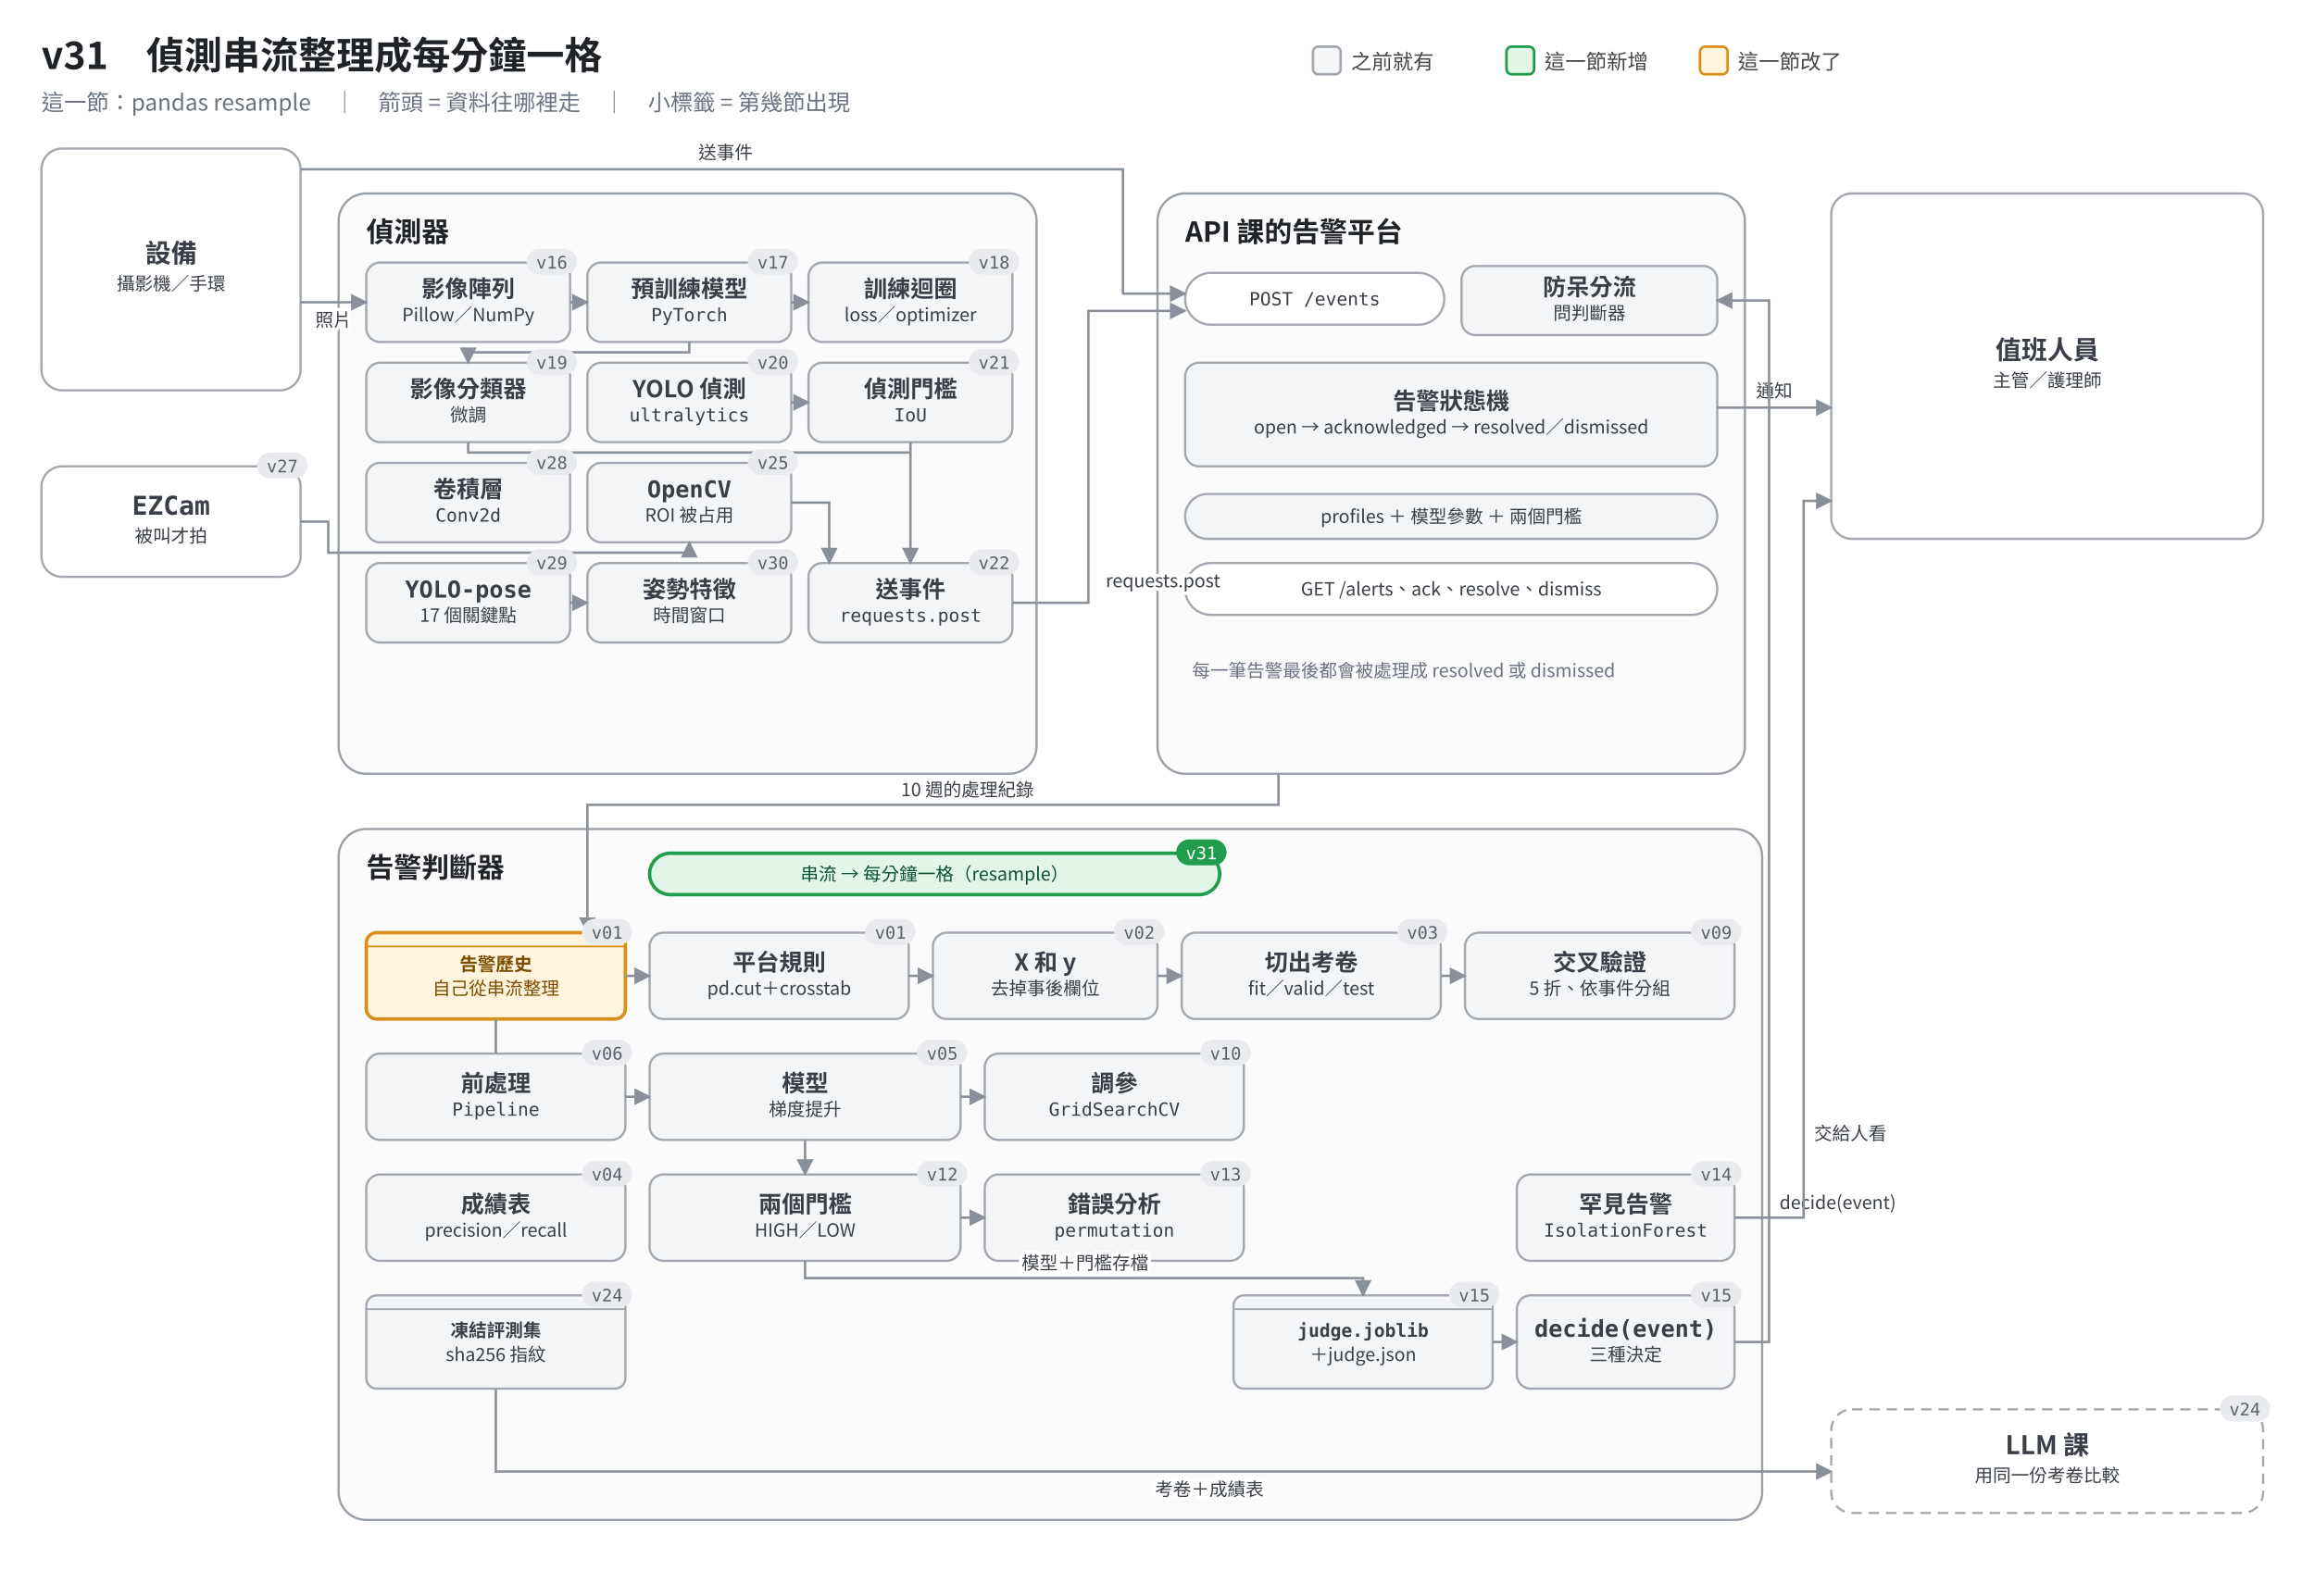
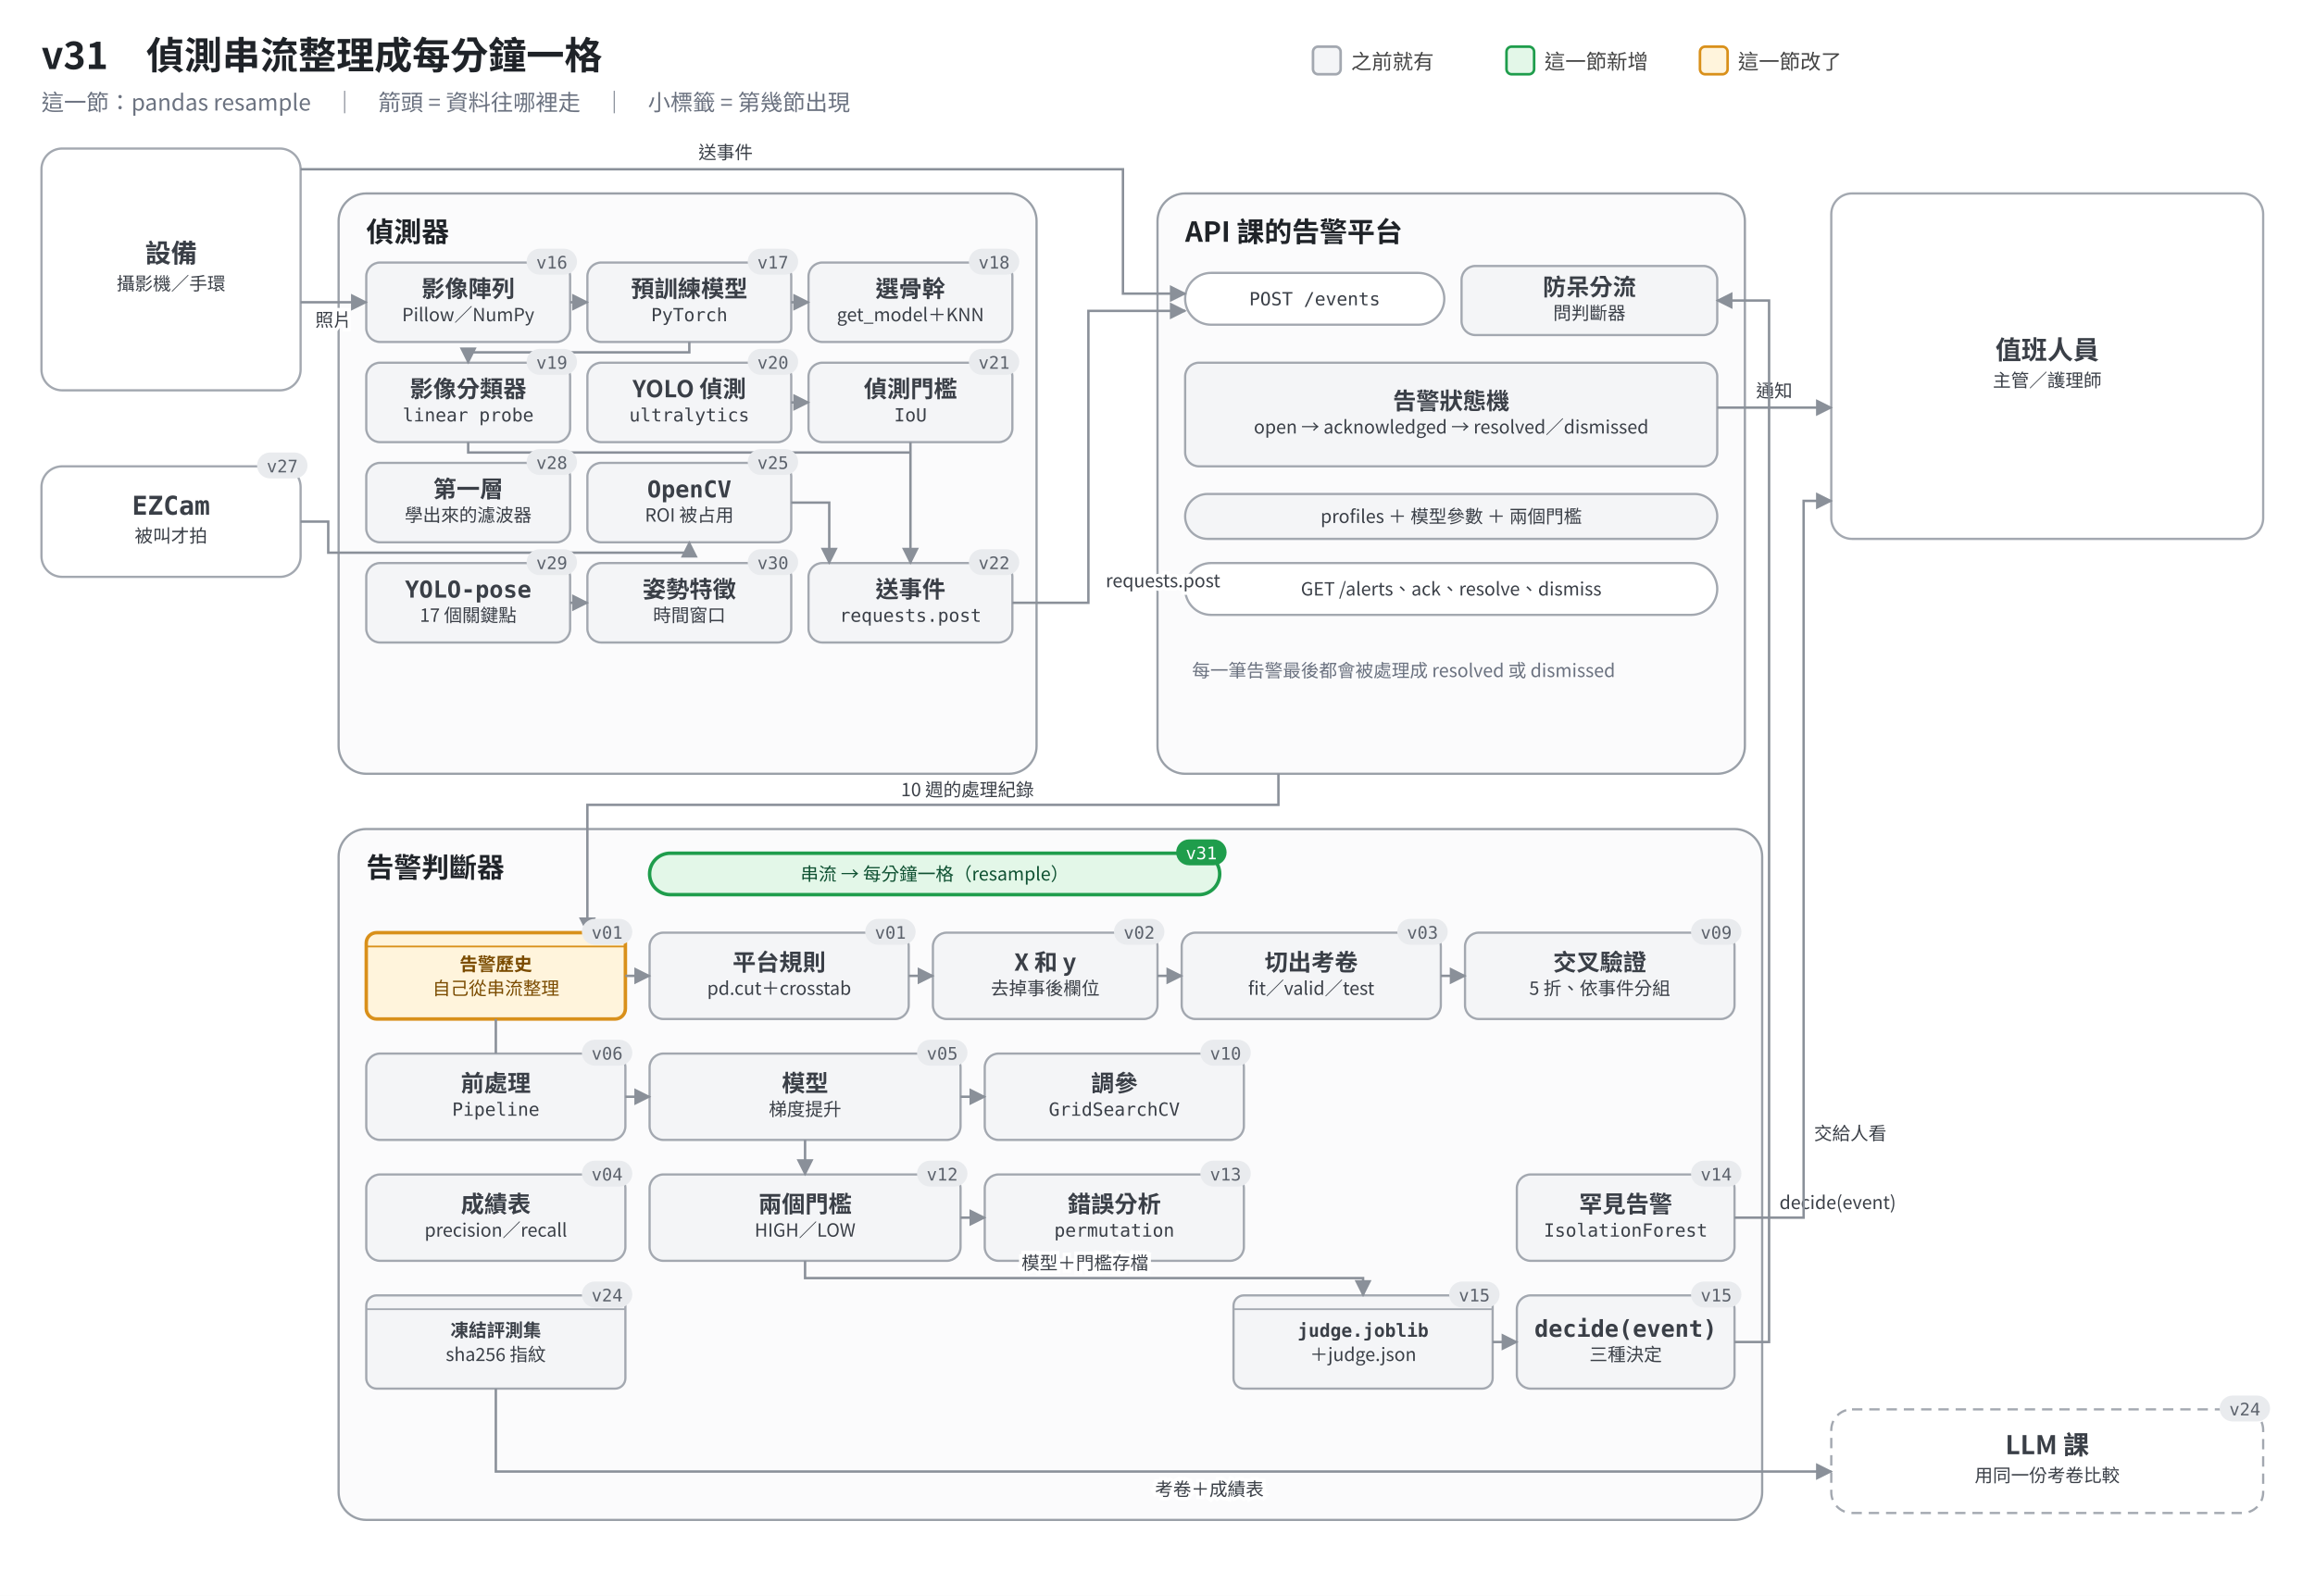
<svg xmlns="http://www.w3.org/2000/svg" viewBox="0 0 1340 924" width="1340" height="924">
  <defs>
    <marker id="arr-old" viewBox="0 0 10 10" refX="9" refY="5" markerWidth="7" markerHeight="7" orient="auto-start-reverse">
      <path d="M0,0 L10,5 L0,10 z" fill="#8a9099" />
    </marker>
    <marker id="arr-new" viewBox="0 0 10 10" refX="9" refY="5" markerWidth="7" markerHeight="7" orient="auto-start-reverse">
      <path d="M0,0 L10,5 L0,10 z" fill="#1f9d4c" />
    </marker>
    <marker id="arr-changed" viewBox="0 0 10 10" refX="9" refY="5" markerWidth="7" markerHeight="7" orient="auto-start-reverse">
      <path d="M0,0 L10,5 L0,10 z" fill="#d9901a" />
    </marker>
    <marker id="arr-error" viewBox="0 0 10 10" refX="9" refY="5" markerWidth="7" markerHeight="7" orient="auto-start-reverse">
      <path d="M0,0 L10,5 L0,10 z" fill="#d33a3a" />
    </marker>
  </defs>
  <rect width="1340" height="924" fill="#ffffff" />
  <text x="24" y="40" font-family="'PingFang TC','Noto Sans TC','Noto Sans CJK TC','Microsoft JhengHei',sans-serif" font-size="22" fill="#1f2328" font-weight="bold" text-anchor="start">v31　偵測串流整理成每分鐘一格</text>
  <text x="24" y="64" font-family="'PingFang TC','Noto Sans TC','Noto Sans CJK TC','Microsoft JhengHei',sans-serif" font-size="13" fill="#6b7280" font-weight="normal" text-anchor="start">這一節：pandas resample　｜　箭頭 = 資料往哪裡走　｜　小標籤 = 第幾節出現</text>
  <rect x="760" y="27" width="16" height="16" rx="3" fill="#f4f5f7" stroke="#a3a8b0" stroke-width="1.5" />
  <text x="782" y="40" font-family="'PingFang TC','Noto Sans TC','Noto Sans CJK TC','Microsoft JhengHei',sans-serif" font-size="12" fill="#444" font-weight="normal" text-anchor="start">之前就有</text>
  <rect x="872" y="27" width="16" height="16" rx="3" fill="#e3f7e8" stroke="#1f9d4c" stroke-width="1.5" />
  <text x="894" y="40" font-family="'PingFang TC','Noto Sans TC','Noto Sans CJK TC','Microsoft JhengHei',sans-serif" font-size="12" fill="#444" font-weight="normal" text-anchor="start">這一節新增</text>
  <rect x="984" y="27" width="16" height="16" rx="3" fill="#fff4dc" stroke="#d9901a" stroke-width="1.5" />
  <text x="1006" y="40" font-family="'PingFang TC','Noto Sans TC','Noto Sans CJK TC','Microsoft JhengHei',sans-serif" font-size="12" fill="#444" font-weight="normal" text-anchor="start">這一節改了</text>
  <rect x="670" y="112" width="340" height="336" rx="16" fill="#fbfbfc" stroke="#9aa0a8" stroke-width="1.3" />
  <text x="686" y="140" font-family="'PingFang TC','Noto Sans TC','Noto Sans CJK TC','Microsoft JhengHei',sans-serif" font-size="16" fill="#1f2328" font-weight="bold" text-anchor="start">API 課的告警平台</text>
  <rect x="196" y="112" width="404" height="336" rx="16" fill="#fbfbfc" stroke="#9aa0a8" stroke-width="1.3" />
  <text x="212" y="140" font-family="'PingFang TC','Noto Sans TC','Noto Sans CJK TC','Microsoft JhengHei',sans-serif" font-size="16" fill="#1f2328" font-weight="bold" text-anchor="start">偵測器</text>
  <rect x="196" y="480" width="824" height="400" rx="16" fill="#fbfbfc" stroke="#9aa0a8" stroke-width="1.3" />
  <text x="212" y="508" font-family="'PingFang TC','Noto Sans TC','Noto Sans CJK TC','Microsoft JhengHei',sans-serif" font-size="16" fill="#1f2328" font-weight="bold" text-anchor="start">告警判斷器</text>
  <rect x="24" y="86" width="150" height="140" rx="12" fill="#ffffff" stroke="#a3a8b0" stroke-width="1.3" />
  <text x="99" y="152" font-family="'PingFang TC','Noto Sans TC','Noto Sans CJK TC','Microsoft JhengHei',sans-serif" font-size="15" fill="#3a3f47" font-weight="bold" text-anchor="middle">設備</text>
  <text x="99" y="168" font-family="'PingFang TC','Noto Sans TC','Noto Sans CJK TC','Microsoft JhengHei',sans-serif" font-size="10.5" fill="#3a3f47" font-weight="normal" text-anchor="middle">攝影機／手環</text>
  <rect x="24" y="270" width="150" height="64" rx="12" fill="#ffffff" stroke="#a3a8b0" stroke-width="1.3" />
  <text x="99" y="298" font-family="'SF Mono',Menlo,Consolas,'DejaVu Sans Mono',monospace" font-size="15" fill="#3a3f47" font-weight="bold" text-anchor="middle">EZCam</text>
  <text x="99" y="314" font-family="'PingFang TC','Noto Sans TC','Noto Sans CJK TC','Microsoft JhengHei',sans-serif" font-size="10.5" fill="#3a3f47" font-weight="normal" text-anchor="middle">被叫才拍</text>
  <rect x="212" y="152" width="118" height="46" rx="8" fill="#f4f5f7" stroke="#a3a8b0" stroke-width="1.3" />
  <text x="271" y="172" font-family="'PingFang TC','Noto Sans TC','Noto Sans CJK TC','Microsoft JhengHei',sans-serif" font-size="13.5" fill="#3a3f47" font-weight="bold" text-anchor="middle">影像陣列</text>
  <text x="271" y="186" font-family="'PingFang TC','Noto Sans TC','Noto Sans CJK TC','Microsoft JhengHei',sans-serif" font-size="10.5" fill="#3a3f47" font-weight="normal" text-anchor="middle">Pillow／NumPy</text>
  <rect x="340" y="152" width="118" height="46" rx="8" fill="#f4f5f7" stroke="#a3a8b0" stroke-width="1.3" />
  <text x="399" y="172" font-family="'PingFang TC','Noto Sans TC','Noto Sans CJK TC','Microsoft JhengHei',sans-serif" font-size="13.5" fill="#3a3f47" font-weight="bold" text-anchor="middle">預訓練模型</text>
  <text x="399" y="186" font-family="'SF Mono',Menlo,Consolas,'DejaVu Sans Mono',monospace" font-size="10.5" fill="#3a3f47" font-weight="normal" text-anchor="middle">PyTorch</text>
  <rect x="468" y="152" width="118" height="46" rx="8" fill="#f4f5f7" stroke="#a3a8b0" stroke-width="1.3" />
-   <text x="527" y="172" font-family="'PingFang TC','Noto Sans TC','Noto Sans CJK TC','Microsoft JhengHei',sans-serif" font-size="13.5" fill="#3a3f47" font-weight="bold" text-anchor="middle">訓練迴圈</text>
-   <text x="527" y="186" font-family="'PingFang TC','Noto Sans TC','Noto Sans CJK TC','Microsoft JhengHei',sans-serif" font-size="10.5" fill="#3a3f47" font-weight="normal" text-anchor="middle">loss／optimizer</text>
+   <text x="527" y="172" font-family="'PingFang TC','Noto Sans TC','Noto Sans CJK TC','Microsoft JhengHei',sans-serif" font-size="13.5" fill="#3a3f47" font-weight="bold" text-anchor="middle">選骨幹</text>
+   <text x="527" y="186" font-family="'PingFang TC','Noto Sans TC','Noto Sans CJK TC','Microsoft JhengHei',sans-serif" font-size="10.5" fill="#3a3f47" font-weight="normal" text-anchor="middle">get_model＋KNN</text>
  <rect x="212" y="210" width="118" height="46" rx="8" fill="#f4f5f7" stroke="#a3a8b0" stroke-width="1.3" />
  <text x="271" y="230" font-family="'PingFang TC','Noto Sans TC','Noto Sans CJK TC','Microsoft JhengHei',sans-serif" font-size="13.5" fill="#3a3f47" font-weight="bold" text-anchor="middle">影像分類器</text>
-   <text x="271" y="244" font-family="'PingFang TC','Noto Sans TC','Noto Sans CJK TC','Microsoft JhengHei',sans-serif" font-size="10.5" fill="#3a3f47" font-weight="normal" text-anchor="middle">微調</text>
+   <text x="271" y="244" font-family="'SF Mono',Menlo,Consolas,'DejaVu Sans Mono',monospace" font-size="10.5" fill="#3a3f47" font-weight="normal" text-anchor="middle">linear probe</text>
  <rect x="340" y="210" width="118" height="46" rx="8" fill="#f4f5f7" stroke="#a3a8b0" stroke-width="1.3" />
  <text x="399" y="230" font-family="'PingFang TC','Noto Sans TC','Noto Sans CJK TC','Microsoft JhengHei',sans-serif" font-size="13.5" fill="#3a3f47" font-weight="bold" text-anchor="middle">YOLO 偵測</text>
  <text x="399" y="244" font-family="'SF Mono',Menlo,Consolas,'DejaVu Sans Mono',monospace" font-size="10.5" fill="#3a3f47" font-weight="normal" text-anchor="middle">ultralytics</text>
  <rect x="468" y="210" width="118" height="46" rx="8" fill="#f4f5f7" stroke="#a3a8b0" stroke-width="1.3" />
  <text x="527" y="230" font-family="'PingFang TC','Noto Sans TC','Noto Sans CJK TC','Microsoft JhengHei',sans-serif" font-size="13.5" fill="#3a3f47" font-weight="bold" text-anchor="middle">偵測門檻</text>
  <text x="527" y="244" font-family="'SF Mono',Menlo,Consolas,'DejaVu Sans Mono',monospace" font-size="10.5" fill="#3a3f47" font-weight="normal" text-anchor="middle">IoU</text>
  <rect x="212" y="268" width="118" height="46" rx="8" fill="#f4f5f7" stroke="#a3a8b0" stroke-width="1.3" />
-   <text x="271" y="288" font-family="'PingFang TC','Noto Sans TC','Noto Sans CJK TC','Microsoft JhengHei',sans-serif" font-size="13.5" fill="#3a3f47" font-weight="bold" text-anchor="middle">卷積層</text>
-   <text x="271" y="302" font-family="'SF Mono',Menlo,Consolas,'DejaVu Sans Mono',monospace" font-size="10.5" fill="#3a3f47" font-weight="normal" text-anchor="middle">Conv2d</text>
+   <text x="271" y="288" font-family="'PingFang TC','Noto Sans TC','Noto Sans CJK TC','Microsoft JhengHei',sans-serif" font-size="13.5" fill="#3a3f47" font-weight="bold" text-anchor="middle">第一層</text>
+   <text x="271" y="302" font-family="'PingFang TC','Noto Sans TC','Noto Sans CJK TC','Microsoft JhengHei',sans-serif" font-size="10.5" fill="#3a3f47" font-weight="normal" text-anchor="middle">學出來的濾波器</text>
  <rect x="340" y="268" width="118" height="46" rx="8" fill="#f4f5f7" stroke="#a3a8b0" stroke-width="1.3" />
  <text x="399" y="288" font-family="'SF Mono',Menlo,Consolas,'DejaVu Sans Mono',monospace" font-size="13.5" fill="#3a3f47" font-weight="bold" text-anchor="middle">OpenCV</text>
  <text x="399" y="302" font-family="'PingFang TC','Noto Sans TC','Noto Sans CJK TC','Microsoft JhengHei',sans-serif" font-size="10.5" fill="#3a3f47" font-weight="normal" text-anchor="middle">ROI 被占用</text>
  <rect x="212" y="326" width="118" height="46" rx="8" fill="#f4f5f7" stroke="#a3a8b0" stroke-width="1.3" />
  <text x="271" y="346" font-family="'SF Mono',Menlo,Consolas,'DejaVu Sans Mono',monospace" font-size="13.5" fill="#3a3f47" font-weight="bold" text-anchor="middle">YOLO-pose</text>
  <text x="271" y="360" font-family="'PingFang TC','Noto Sans TC','Noto Sans CJK TC','Microsoft JhengHei',sans-serif" font-size="10.5" fill="#3a3f47" font-weight="normal" text-anchor="middle">17 個關鍵點</text>
  <rect x="340" y="326" width="118" height="46" rx="8" fill="#f4f5f7" stroke="#a3a8b0" stroke-width="1.3" />
  <text x="399" y="346" font-family="'PingFang TC','Noto Sans TC','Noto Sans CJK TC','Microsoft JhengHei',sans-serif" font-size="13.5" fill="#3a3f47" font-weight="bold" text-anchor="middle">姿勢特徵</text>
  <text x="399" y="360" font-family="'PingFang TC','Noto Sans TC','Noto Sans CJK TC','Microsoft JhengHei',sans-serif" font-size="10.5" fill="#3a3f47" font-weight="normal" text-anchor="middle">時間窗口</text>
  <rect x="468" y="326" width="118" height="46" rx="8" fill="#f4f5f7" stroke="#a3a8b0" stroke-width="1.3" />
  <text x="527" y="346" font-family="'PingFang TC','Noto Sans TC','Noto Sans CJK TC','Microsoft JhengHei',sans-serif" font-size="13.5" fill="#3a3f47" font-weight="bold" text-anchor="middle">送事件</text>
  <text x="527" y="360" font-family="'SF Mono',Menlo,Consolas,'DejaVu Sans Mono',monospace" font-size="10.5" fill="#3a3f47" font-weight="normal" text-anchor="middle">requests.post</text>
  <rect x="686" y="158" width="150" height="30" rx="15" fill="#ffffff" stroke="#a3a8b0" stroke-width="1.3" />
  <text x="761" y="176.78" font-family="'SF Mono',Menlo,Consolas,'DejaVu Sans Mono',monospace" font-size="10.5" fill="#3a3f47" font-weight="normal" text-anchor="middle">POST /events</text>
  <rect x="846" y="154" width="148" height="40" rx="8" fill="#f4f5f7" stroke="#a3a8b0" stroke-width="1.3" />
  <text x="920" y="171" font-family="'PingFang TC','Noto Sans TC','Noto Sans CJK TC','Microsoft JhengHei',sans-serif" font-size="13.5" fill="#3a3f47" font-weight="bold" text-anchor="middle">防呆分流</text>
  <text x="920" y="185" font-family="'PingFang TC','Noto Sans TC','Noto Sans CJK TC','Microsoft JhengHei',sans-serif" font-size="10.5" fill="#3a3f47" font-weight="normal" text-anchor="middle">問判斷器</text>
  <rect x="686" y="210" width="308" height="60" rx="8" fill="#f4f5f7" stroke="#a3a8b0" stroke-width="1.3" />
  <text x="840" y="237" font-family="'PingFang TC','Noto Sans TC','Noto Sans CJK TC','Microsoft JhengHei',sans-serif" font-size="13.5" fill="#3a3f47" font-weight="bold" text-anchor="middle">告警狀態機</text>
  <text x="840" y="251" font-family="'PingFang TC','Noto Sans TC','Noto Sans CJK TC','Microsoft JhengHei',sans-serif" font-size="10.5" fill="#3a3f47" font-weight="normal" text-anchor="middle">open → acknowledged → resolved／dismissed</text>
  <rect x="686" y="286" width="308" height="26" rx="13" fill="#f4f5f7" stroke="#a3a8b0" stroke-width="1.3" />
  <text x="840" y="302.78" font-family="'PingFang TC','Noto Sans TC','Noto Sans CJK TC','Microsoft JhengHei',sans-serif" font-size="10.5" fill="#3a3f47" font-weight="normal" text-anchor="middle">profiles ＋ 模型參數 ＋ 兩個門檻</text>
  <rect x="686" y="326" width="308" height="30" rx="15" fill="#ffffff" stroke="#a3a8b0" stroke-width="1.3" />
  <text x="840" y="344.78" font-family="'PingFang TC','Noto Sans TC','Noto Sans CJK TC','Microsoft JhengHei',sans-serif" font-size="10.5" fill="#3a3f47" font-weight="normal" text-anchor="middle">GET /alerts、ack、resolve、dismiss</text>
  <text x="690" y="392" font-family="'PingFang TC','Noto Sans TC','Noto Sans CJK TC','Microsoft JhengHei',sans-serif" font-size="10.5" fill="#6b7280" font-weight="normal" text-anchor="start">每一筆告警最後都會被處理成 resolved 或 dismissed</text>
  <rect x="1060" y="112" width="250" height="200" rx="12" fill="#ffffff" stroke="#a3a8b0" stroke-width="1.3" />
  <text x="1185" y="208" font-family="'PingFang TC','Noto Sans TC','Noto Sans CJK TC','Microsoft JhengHei',sans-serif" font-size="15" fill="#3a3f47" font-weight="bold" text-anchor="middle">值班人員</text>
  <text x="1185" y="224" font-family="'PingFang TC','Noto Sans TC','Noto Sans CJK TC','Microsoft JhengHei',sans-serif" font-size="10.5" fill="#3a3f47" font-weight="normal" text-anchor="middle">主管／護理師</text>
  <rect x="1060" y="816" width="250" height="60" rx="12" fill="#ffffff" stroke="#a3a8b0" stroke-width="1.3" stroke-dasharray="6 4" />
  <text x="1185" y="842" font-family="'PingFang TC','Noto Sans TC','Noto Sans CJK TC','Microsoft JhengHei',sans-serif" font-size="15" fill="#3a3f47" font-weight="bold" text-anchor="middle">LLM 課</text>
  <text x="1185" y="858" font-family="'PingFang TC','Noto Sans TC','Noto Sans CJK TC','Microsoft JhengHei',sans-serif" font-size="10.5" fill="#3a3f47" font-weight="normal" text-anchor="middle">用同一份考卷比較</text>
  <rect x="376" y="494" width="330" height="24" rx="12" fill="#e3f7e8" stroke="#1f9d4c" stroke-width="2" />
  <text x="541" y="509.78" font-family="'PingFang TC','Noto Sans TC','Noto Sans CJK TC','Microsoft JhengHei',sans-serif" font-size="10.5" fill="#0f5132" font-weight="normal" text-anchor="middle">串流 → 每分鐘一格（resample）</text>
  <rect x="212" y="540" width="150" height="50" rx="6" fill="#fff4dc" stroke="#d9901a" stroke-width="2" />
  <path d="M212,548 h150" stroke="#d9901a" stroke-width="1" />
  <text x="287" y="562" font-family="'PingFang TC','Noto Sans TC','Noto Sans CJK TC','Microsoft JhengHei',sans-serif" font-size="10.5" fill="#7a4b00" font-weight="bold" text-anchor="middle">告警歷史</text>
  <text x="287" y="576" font-family="'PingFang TC','Noto Sans TC','Noto Sans CJK TC','Microsoft JhengHei',sans-serif" font-size="10.5" fill="#7a4b00" font-weight="normal" text-anchor="middle">自己從串流整理</text>
  <rect x="376" y="540" width="150" height="50" rx="8" fill="#f4f5f7" stroke="#a3a8b0" stroke-width="1.3" />
  <text x="451" y="562" font-family="'PingFang TC','Noto Sans TC','Noto Sans CJK TC','Microsoft JhengHei',sans-serif" font-size="13.5" fill="#3a3f47" font-weight="bold" text-anchor="middle">平台規則</text>
  <text x="451" y="576" font-family="'PingFang TC','Noto Sans TC','Noto Sans CJK TC','Microsoft JhengHei',sans-serif" font-size="10.5" fill="#3a3f47" font-weight="normal" text-anchor="middle">pd.cut＋crosstab</text>
  <rect x="540" y="540" width="130" height="50" rx="8" fill="#f4f5f7" stroke="#a3a8b0" stroke-width="1.3" />
  <text x="605" y="562" font-family="'PingFang TC','Noto Sans TC','Noto Sans CJK TC','Microsoft JhengHei',sans-serif" font-size="13.5" fill="#3a3f47" font-weight="bold" text-anchor="middle">X 和 y</text>
  <text x="605" y="576" font-family="'PingFang TC','Noto Sans TC','Noto Sans CJK TC','Microsoft JhengHei',sans-serif" font-size="10.5" fill="#3a3f47" font-weight="normal" text-anchor="middle">去掉事後欄位</text>
  <rect x="684" y="540" width="150" height="50" rx="8" fill="#f4f5f7" stroke="#a3a8b0" stroke-width="1.3" />
  <text x="759" y="562" font-family="'PingFang TC','Noto Sans TC','Noto Sans CJK TC','Microsoft JhengHei',sans-serif" font-size="13.5" fill="#3a3f47" font-weight="bold" text-anchor="middle">切出考卷</text>
  <text x="759" y="576" font-family="'PingFang TC','Noto Sans TC','Noto Sans CJK TC','Microsoft JhengHei',sans-serif" font-size="10.5" fill="#3a3f47" font-weight="normal" text-anchor="middle">fit／valid／test</text>
  <rect x="848" y="540" width="156" height="50" rx="8" fill="#f4f5f7" stroke="#a3a8b0" stroke-width="1.3" />
  <text x="926" y="562" font-family="'PingFang TC','Noto Sans TC','Noto Sans CJK TC','Microsoft JhengHei',sans-serif" font-size="13.5" fill="#3a3f47" font-weight="bold" text-anchor="middle">交叉驗證</text>
  <text x="926" y="576" font-family="'PingFang TC','Noto Sans TC','Noto Sans CJK TC','Microsoft JhengHei',sans-serif" font-size="10.5" fill="#3a3f47" font-weight="normal" text-anchor="middle">5 折、依事件分組</text>
  <rect x="212" y="610" width="150" height="50" rx="8" fill="#f4f5f7" stroke="#a3a8b0" stroke-width="1.3" />
  <text x="287" y="632" font-family="'PingFang TC','Noto Sans TC','Noto Sans CJK TC','Microsoft JhengHei',sans-serif" font-size="13.5" fill="#3a3f47" font-weight="bold" text-anchor="middle">前處理</text>
  <text x="287" y="646" font-family="'SF Mono',Menlo,Consolas,'DejaVu Sans Mono',monospace" font-size="10.5" fill="#3a3f47" font-weight="normal" text-anchor="middle">Pipeline</text>
  <rect x="376" y="610" width="180" height="50" rx="8" fill="#f4f5f7" stroke="#a3a8b0" stroke-width="1.3" />
  <text x="466" y="632" font-family="'PingFang TC','Noto Sans TC','Noto Sans CJK TC','Microsoft JhengHei',sans-serif" font-size="13.5" fill="#3a3f47" font-weight="bold" text-anchor="middle">模型</text>
  <text x="466" y="646" font-family="'PingFang TC','Noto Sans TC','Noto Sans CJK TC','Microsoft JhengHei',sans-serif" font-size="10.5" fill="#3a3f47" font-weight="normal" text-anchor="middle">梯度提升</text>
  <rect x="570" y="610" width="150" height="50" rx="8" fill="#f4f5f7" stroke="#a3a8b0" stroke-width="1.3" />
  <text x="645" y="632" font-family="'PingFang TC','Noto Sans TC','Noto Sans CJK TC','Microsoft JhengHei',sans-serif" font-size="13.5" fill="#3a3f47" font-weight="bold" text-anchor="middle">調參</text>
  <text x="645" y="646" font-family="'SF Mono',Menlo,Consolas,'DejaVu Sans Mono',monospace" font-size="10.5" fill="#3a3f47" font-weight="normal" text-anchor="middle">GridSearchCV</text>
  <rect x="212" y="680" width="150" height="50" rx="8" fill="#f4f5f7" stroke="#a3a8b0" stroke-width="1.3" />
  <text x="287" y="702" font-family="'PingFang TC','Noto Sans TC','Noto Sans CJK TC','Microsoft JhengHei',sans-serif" font-size="13.5" fill="#3a3f47" font-weight="bold" text-anchor="middle">成績表</text>
  <text x="287" y="716" font-family="'PingFang TC','Noto Sans TC','Noto Sans CJK TC','Microsoft JhengHei',sans-serif" font-size="10.5" fill="#3a3f47" font-weight="normal" text-anchor="middle">precision／recall</text>
  <rect x="376" y="680" width="180" height="50" rx="8" fill="#f4f5f7" stroke="#a3a8b0" stroke-width="1.3" />
  <text x="466" y="702" font-family="'PingFang TC','Noto Sans TC','Noto Sans CJK TC','Microsoft JhengHei',sans-serif" font-size="13.5" fill="#3a3f47" font-weight="bold" text-anchor="middle">兩個門檻</text>
  <text x="466" y="716" font-family="'PingFang TC','Noto Sans TC','Noto Sans CJK TC','Microsoft JhengHei',sans-serif" font-size="10.5" fill="#3a3f47" font-weight="normal" text-anchor="middle">HIGH／LOW</text>
  <rect x="570" y="680" width="150" height="50" rx="8" fill="#f4f5f7" stroke="#a3a8b0" stroke-width="1.3" />
  <text x="645" y="702" font-family="'PingFang TC','Noto Sans TC','Noto Sans CJK TC','Microsoft JhengHei',sans-serif" font-size="13.5" fill="#3a3f47" font-weight="bold" text-anchor="middle">錯誤分析</text>
  <text x="645" y="716" font-family="'SF Mono',Menlo,Consolas,'DejaVu Sans Mono',monospace" font-size="10.5" fill="#3a3f47" font-weight="normal" text-anchor="middle">permutation</text>
  <rect x="878" y="680" width="126" height="50" rx="8" fill="#f4f5f7" stroke="#a3a8b0" stroke-width="1.3" />
  <text x="941" y="702" font-family="'PingFang TC','Noto Sans TC','Noto Sans CJK TC','Microsoft JhengHei',sans-serif" font-size="13.5" fill="#3a3f47" font-weight="bold" text-anchor="middle">罕見告警</text>
  <text x="941" y="716" font-family="'SF Mono',Menlo,Consolas,'DejaVu Sans Mono',monospace" font-size="10.5" fill="#3a3f47" font-weight="normal" text-anchor="middle">IsolationForest</text>
  <rect x="212" y="750" width="150" height="54" rx="6" fill="#f4f5f7" stroke="#a3a8b0" stroke-width="1.3" />
  <path d="M212,758 h150" stroke="#a3a8b0" stroke-width="1" />
  <text x="287" y="774" font-family="'PingFang TC','Noto Sans TC','Noto Sans CJK TC','Microsoft JhengHei',sans-serif" font-size="10.5" fill="#3a3f47" font-weight="bold" text-anchor="middle">凍結評測集</text>
  <text x="287" y="788" font-family="'PingFang TC','Noto Sans TC','Noto Sans CJK TC','Microsoft JhengHei',sans-serif" font-size="10.5" fill="#3a3f47" font-weight="normal" text-anchor="middle">sha256 指紋</text>
  <rect x="714" y="750" width="150" height="54" rx="6" fill="#f4f5f7" stroke="#a3a8b0" stroke-width="1.3" />
  <path d="M714,758 h150" stroke="#a3a8b0" stroke-width="1" />
  <text x="789" y="774" font-family="'SF Mono',Menlo,Consolas,'DejaVu Sans Mono',monospace" font-size="10.5" fill="#3a3f47" font-weight="bold" text-anchor="middle">judge.joblib</text>
  <text x="789" y="788" font-family="'PingFang TC','Noto Sans TC','Noto Sans CJK TC','Microsoft JhengHei',sans-serif" font-size="10.5" fill="#3a3f47" font-weight="normal" text-anchor="middle">＋judge.json</text>
  <rect x="878" y="750" width="126" height="54" rx="8" fill="#f4f5f7" stroke="#a3a8b0" stroke-width="1.3" />
  <text x="941" y="774" font-family="'SF Mono',Menlo,Consolas,'DejaVu Sans Mono',monospace" font-size="13.5" fill="#3a3f47" font-weight="bold" text-anchor="middle">decide(event)</text>
  <text x="941" y="788" font-family="'PingFang TC','Noto Sans TC','Noto Sans CJK TC','Microsoft JhengHei',sans-serif" font-size="10.5" fill="#3a3f47" font-weight="normal" text-anchor="middle">三種決定</text>
  <polyline points="174,98 650,98 650,170 686,170" fill="none" stroke="#8a9099" stroke-width="1.4" marker-end="url(#arr-old)" />
  <text x="420" y="92" font-family="'PingFang TC','Noto Sans TC','Noto Sans CJK TC','Microsoft JhengHei',sans-serif" font-size="10.5" fill="#3a3f47" text-anchor="middle" stroke="#fff" stroke-width="4" paint-order="stroke">送事件</text>
  <polyline points="174,175 212,175" fill="none" stroke="#8a9099" stroke-width="1.4" marker-end="url(#arr-old)" />
  <text x="193" y="189" font-family="'PingFang TC','Noto Sans TC','Noto Sans CJK TC','Microsoft JhengHei',sans-serif" font-size="10.5" fill="#3a3f47" text-anchor="middle" stroke="#fff" stroke-width="4" paint-order="stroke">照片</text>
  <polyline points="174,302 190,302 190,320 399,320 399,314" fill="none" stroke="#8a9099" stroke-width="1.4" marker-end="url(#arr-old)" />
  <polyline points="330,175 340,175" fill="none" stroke="#8a9099" stroke-width="1.4" marker-end="url(#arr-old)" />
  <polyline points="458,175 468,175" fill="none" stroke="#8a9099" stroke-width="1.4" marker-end="url(#arr-old)" />
  <polyline points="399,198 399,204 271,204 271,210" fill="none" stroke="#8a9099" stroke-width="1.4" marker-end="url(#arr-old)" />
  <polyline points="458,233 468,233" fill="none" stroke="#8a9099" stroke-width="1.4" marker-end="url(#arr-old)" />
  <polyline points="330,349 340,349" fill="none" stroke="#8a9099" stroke-width="1.4" marker-end="url(#arr-old)" />
  <polyline points="271,256 271,262 527,262" fill="none" stroke="#8a9099" stroke-width="1.4" />
  <polyline points="527,256 527,326" fill="none" stroke="#8a9099" stroke-width="1.4" marker-end="url(#arr-old)" />
  <polyline points="458,291 480,291 480,326" fill="none" stroke="#8a9099" stroke-width="1.4" marker-end="url(#arr-old)" />
  <polyline points="586,349 630,349 630,180 686,180" fill="none" stroke="#8a9099" stroke-width="1.4" marker-end="url(#arr-old)" />
  <text x="640" y="340" font-family="'PingFang TC','Noto Sans TC','Noto Sans CJK TC','Microsoft JhengHei',sans-serif" font-size="10.5" fill="#3a3f47" text-anchor="start" stroke="#fff" stroke-width="4" paint-order="stroke">requests.post</text>
  <polyline points="994,236 1060,236" fill="none" stroke="#8a9099" stroke-width="1.4" marker-end="url(#arr-old)" />
  <text x="1027" y="230" font-family="'PingFang TC','Noto Sans TC','Noto Sans CJK TC','Microsoft JhengHei',sans-serif" font-size="10.5" fill="#3a3f47" text-anchor="middle" stroke="#fff" stroke-width="4" paint-order="stroke">通知</text>
  <polyline points="740,448 740,466 340,466 340,540" fill="none" stroke="#8a9099" stroke-width="1.4" marker-end="url(#arr-old)" />
  <text x="560" y="461" font-family="'PingFang TC','Noto Sans TC','Noto Sans CJK TC','Microsoft JhengHei',sans-serif" font-size="10.5" fill="#3a3f47" text-anchor="middle" stroke="#fff" stroke-width="4" paint-order="stroke">10 週的處理紀錄</text>
  <polyline points="362,565 376,565" fill="none" stroke="#8a9099" stroke-width="1.4" marker-end="url(#arr-old)" />
  <polyline points="526,565 540,565" fill="none" stroke="#8a9099" stroke-width="1.4" marker-end="url(#arr-old)" />
  <polyline points="670,565 684,565" fill="none" stroke="#8a9099" stroke-width="1.4" marker-end="url(#arr-old)" />
  <polyline points="834,565 848,565" fill="none" stroke="#8a9099" stroke-width="1.4" marker-end="url(#arr-old)" />
  <polyline points="362,635 376,635" fill="none" stroke="#8a9099" stroke-width="1.4" marker-end="url(#arr-old)" />
  <polyline points="556,635 570,635" fill="none" stroke="#8a9099" stroke-width="1.4" marker-end="url(#arr-old)" />
  <polyline points="287,610 287,590" fill="none" stroke="#8a9099" stroke-width="1.4" />
  <polyline points="466,660 466,680" fill="none" stroke="#8a9099" stroke-width="1.4" marker-end="url(#arr-old)" />
  <polyline points="556,705 570,705" fill="none" stroke="#8a9099" stroke-width="1.4" marker-end="url(#arr-old)" />
  <polyline points="466,730 466,740 789,740 789,750" fill="none" stroke="#8a9099" stroke-width="1.4" marker-end="url(#arr-old)" />
  <text x="628" y="735" font-family="'PingFang TC','Noto Sans TC','Noto Sans CJK TC','Microsoft JhengHei',sans-serif" font-size="10.5" fill="#3a3f47" text-anchor="middle" stroke="#fff" stroke-width="4" paint-order="stroke">模型＋門檻存檔</text>
  <polyline points="864,777 878,777" fill="none" stroke="#8a9099" stroke-width="1.4" marker-end="url(#arr-old)" />
  <polyline points="1004,777 1024,777 1024,174 994,174" fill="none" stroke="#8a9099" stroke-width="1.4" marker-end="url(#arr-old)" />
  <text x="1030" y="700" font-family="'PingFang TC','Noto Sans TC','Noto Sans CJK TC','Microsoft JhengHei',sans-serif" font-size="10.5" fill="#3a3f47" text-anchor="start" stroke="#fff" stroke-width="4" paint-order="stroke">decide(event)</text>
  <polyline points="1004,705 1044,705 1044,290 1060,290" fill="none" stroke="#8a9099" stroke-width="1.4" marker-end="url(#arr-old)" />
  <text x="1050" y="660" font-family="'PingFang TC','Noto Sans TC','Noto Sans CJK TC','Microsoft JhengHei',sans-serif" font-size="10.5" fill="#3a3f47" text-anchor="start" stroke="#fff" stroke-width="4" paint-order="stroke">交給人看</text>
  <polyline points="287,804 287,852 1060,852" fill="none" stroke="#8a9099" stroke-width="1.4" marker-end="url(#arr-old)" />
  <text x="700" y="866" font-family="'PingFang TC','Noto Sans TC','Noto Sans CJK TC','Microsoft JhengHei',sans-serif" font-size="10.5" fill="#3a3f47" text-anchor="middle" stroke="#fff" stroke-width="4" paint-order="stroke">考卷＋成績表</text>
  <rect x="148.8" y="262" width="29.2" height="15" rx="7.5" fill="#e9ebee" />
  <text x="163.4" y="273.5" font-family="'SF Mono',Menlo,Consolas,'DejaVu Sans Mono',monospace" font-size="10" fill="#5b616b" font-weight="normal" text-anchor="middle">v27</text>
  <rect x="304.8" y="144" width="29.2" height="15" rx="7.5" fill="#e9ebee" />
  <text x="319.4" y="155.5" font-family="'SF Mono',Menlo,Consolas,'DejaVu Sans Mono',monospace" font-size="10" fill="#5b616b" font-weight="normal" text-anchor="middle">v16</text>
  <rect x="432.8" y="144" width="29.2" height="15" rx="7.5" fill="#e9ebee" />
  <text x="447.4" y="155.5" font-family="'SF Mono',Menlo,Consolas,'DejaVu Sans Mono',monospace" font-size="10" fill="#5b616b" font-weight="normal" text-anchor="middle">v17</text>
  <rect x="560.8" y="144" width="29.2" height="15" rx="7.5" fill="#e9ebee" />
  <text x="575.4" y="155.5" font-family="'SF Mono',Menlo,Consolas,'DejaVu Sans Mono',monospace" font-size="10" fill="#5b616b" font-weight="normal" text-anchor="middle">v18</text>
  <rect x="304.8" y="202" width="29.2" height="15" rx="7.5" fill="#e9ebee" />
  <text x="319.4" y="213.5" font-family="'SF Mono',Menlo,Consolas,'DejaVu Sans Mono',monospace" font-size="10" fill="#5b616b" font-weight="normal" text-anchor="middle">v19</text>
  <rect x="432.8" y="202" width="29.2" height="15" rx="7.5" fill="#e9ebee" />
  <text x="447.4" y="213.5" font-family="'SF Mono',Menlo,Consolas,'DejaVu Sans Mono',monospace" font-size="10" fill="#5b616b" font-weight="normal" text-anchor="middle">v20</text>
  <rect x="560.8" y="202" width="29.2" height="15" rx="7.5" fill="#e9ebee" />
  <text x="575.4" y="213.5" font-family="'SF Mono',Menlo,Consolas,'DejaVu Sans Mono',monospace" font-size="10" fill="#5b616b" font-weight="normal" text-anchor="middle">v21</text>
  <rect x="304.8" y="260" width="29.2" height="15" rx="7.5" fill="#e9ebee" />
  <text x="319.4" y="271.5" font-family="'SF Mono',Menlo,Consolas,'DejaVu Sans Mono',monospace" font-size="10" fill="#5b616b" font-weight="normal" text-anchor="middle">v28</text>
  <rect x="432.8" y="260" width="29.2" height="15" rx="7.5" fill="#e9ebee" />
  <text x="447.4" y="271.5" font-family="'SF Mono',Menlo,Consolas,'DejaVu Sans Mono',monospace" font-size="10" fill="#5b616b" font-weight="normal" text-anchor="middle">v25</text>
  <rect x="304.8" y="318" width="29.2" height="15" rx="7.5" fill="#e9ebee" />
  <text x="319.4" y="329.5" font-family="'SF Mono',Menlo,Consolas,'DejaVu Sans Mono',monospace" font-size="10" fill="#5b616b" font-weight="normal" text-anchor="middle">v29</text>
  <rect x="432.8" y="318" width="29.2" height="15" rx="7.5" fill="#e9ebee" />
  <text x="447.4" y="329.5" font-family="'SF Mono',Menlo,Consolas,'DejaVu Sans Mono',monospace" font-size="10" fill="#5b616b" font-weight="normal" text-anchor="middle">v30</text>
  <rect x="560.8" y="318" width="29.2" height="15" rx="7.5" fill="#e9ebee" />
  <text x="575.4" y="329.5" font-family="'SF Mono',Menlo,Consolas,'DejaVu Sans Mono',monospace" font-size="10" fill="#5b616b" font-weight="normal" text-anchor="middle">v22</text>
  <rect x="1284.8" y="808" width="29.2" height="15" rx="7.5" fill="#e9ebee" />
  <text x="1299.4" y="819.5" font-family="'SF Mono',Menlo,Consolas,'DejaVu Sans Mono',monospace" font-size="10" fill="#5b616b" font-weight="normal" text-anchor="middle">v24</text>
  <rect x="680.8" y="486" width="29.2" height="15" rx="7.5" fill="#1f9d4c" />
  <text x="695.4" y="497.5" font-family="'SF Mono',Menlo,Consolas,'DejaVu Sans Mono',monospace" font-size="10" fill="#fff" font-weight="normal" text-anchor="middle">v31</text>
  <rect x="336.8" y="532" width="29.2" height="15" rx="7.5" fill="#e9ebee" />
  <text x="351.4" y="543.5" font-family="'SF Mono',Menlo,Consolas,'DejaVu Sans Mono',monospace" font-size="10" fill="#5b616b" font-weight="normal" text-anchor="middle">v01</text>
  <rect x="500.8" y="532" width="29.2" height="15" rx="7.5" fill="#e9ebee" />
  <text x="515.4" y="543.5" font-family="'SF Mono',Menlo,Consolas,'DejaVu Sans Mono',monospace" font-size="10" fill="#5b616b" font-weight="normal" text-anchor="middle">v01</text>
  <rect x="644.8" y="532" width="29.2" height="15" rx="7.5" fill="#e9ebee" />
  <text x="659.4" y="543.5" font-family="'SF Mono',Menlo,Consolas,'DejaVu Sans Mono',monospace" font-size="10" fill="#5b616b" font-weight="normal" text-anchor="middle">v02</text>
  <rect x="808.8" y="532" width="29.2" height="15" rx="7.5" fill="#e9ebee" />
  <text x="823.4" y="543.5" font-family="'SF Mono',Menlo,Consolas,'DejaVu Sans Mono',monospace" font-size="10" fill="#5b616b" font-weight="normal" text-anchor="middle">v03</text>
  <rect x="978.8" y="532" width="29.2" height="15" rx="7.5" fill="#e9ebee" />
  <text x="993.4" y="543.5" font-family="'SF Mono',Menlo,Consolas,'DejaVu Sans Mono',monospace" font-size="10" fill="#5b616b" font-weight="normal" text-anchor="middle">v09</text>
  <rect x="336.8" y="602" width="29.2" height="15" rx="7.5" fill="#e9ebee" />
  <text x="351.4" y="613.5" font-family="'SF Mono',Menlo,Consolas,'DejaVu Sans Mono',monospace" font-size="10" fill="#5b616b" font-weight="normal" text-anchor="middle">v06</text>
  <rect x="530.8" y="602" width="29.2" height="15" rx="7.5" fill="#e9ebee" />
  <text x="545.4" y="613.5" font-family="'SF Mono',Menlo,Consolas,'DejaVu Sans Mono',monospace" font-size="10" fill="#5b616b" font-weight="normal" text-anchor="middle">v05</text>
  <rect x="694.8" y="602" width="29.2" height="15" rx="7.5" fill="#e9ebee" />
  <text x="709.4" y="613.5" font-family="'SF Mono',Menlo,Consolas,'DejaVu Sans Mono',monospace" font-size="10" fill="#5b616b" font-weight="normal" text-anchor="middle">v10</text>
  <rect x="336.8" y="672" width="29.2" height="15" rx="7.5" fill="#e9ebee" />
  <text x="351.4" y="683.5" font-family="'SF Mono',Menlo,Consolas,'DejaVu Sans Mono',monospace" font-size="10" fill="#5b616b" font-weight="normal" text-anchor="middle">v04</text>
  <rect x="530.8" y="672" width="29.2" height="15" rx="7.5" fill="#e9ebee" />
  <text x="545.4" y="683.5" font-family="'SF Mono',Menlo,Consolas,'DejaVu Sans Mono',monospace" font-size="10" fill="#5b616b" font-weight="normal" text-anchor="middle">v12</text>
  <rect x="694.8" y="672" width="29.2" height="15" rx="7.5" fill="#e9ebee" />
  <text x="709.4" y="683.5" font-family="'SF Mono',Menlo,Consolas,'DejaVu Sans Mono',monospace" font-size="10" fill="#5b616b" font-weight="normal" text-anchor="middle">v13</text>
  <rect x="978.8" y="672" width="29.2" height="15" rx="7.5" fill="#e9ebee" />
  <text x="993.4" y="683.5" font-family="'SF Mono',Menlo,Consolas,'DejaVu Sans Mono',monospace" font-size="10" fill="#5b616b" font-weight="normal" text-anchor="middle">v14</text>
  <rect x="336.8" y="742" width="29.2" height="15" rx="7.5" fill="#e9ebee" />
  <text x="351.4" y="753.5" font-family="'SF Mono',Menlo,Consolas,'DejaVu Sans Mono',monospace" font-size="10" fill="#5b616b" font-weight="normal" text-anchor="middle">v24</text>
  <rect x="838.8" y="742" width="29.2" height="15" rx="7.5" fill="#e9ebee" />
  <text x="853.4" y="753.5" font-family="'SF Mono',Menlo,Consolas,'DejaVu Sans Mono',monospace" font-size="10" fill="#5b616b" font-weight="normal" text-anchor="middle">v15</text>
  <rect x="978.8" y="742" width="29.2" height="15" rx="7.5" fill="#e9ebee" />
  <text x="993.4" y="753.5" font-family="'SF Mono',Menlo,Consolas,'DejaVu Sans Mono',monospace" font-size="10" fill="#5b616b" font-weight="normal" text-anchor="middle">v15</text>
</svg>
